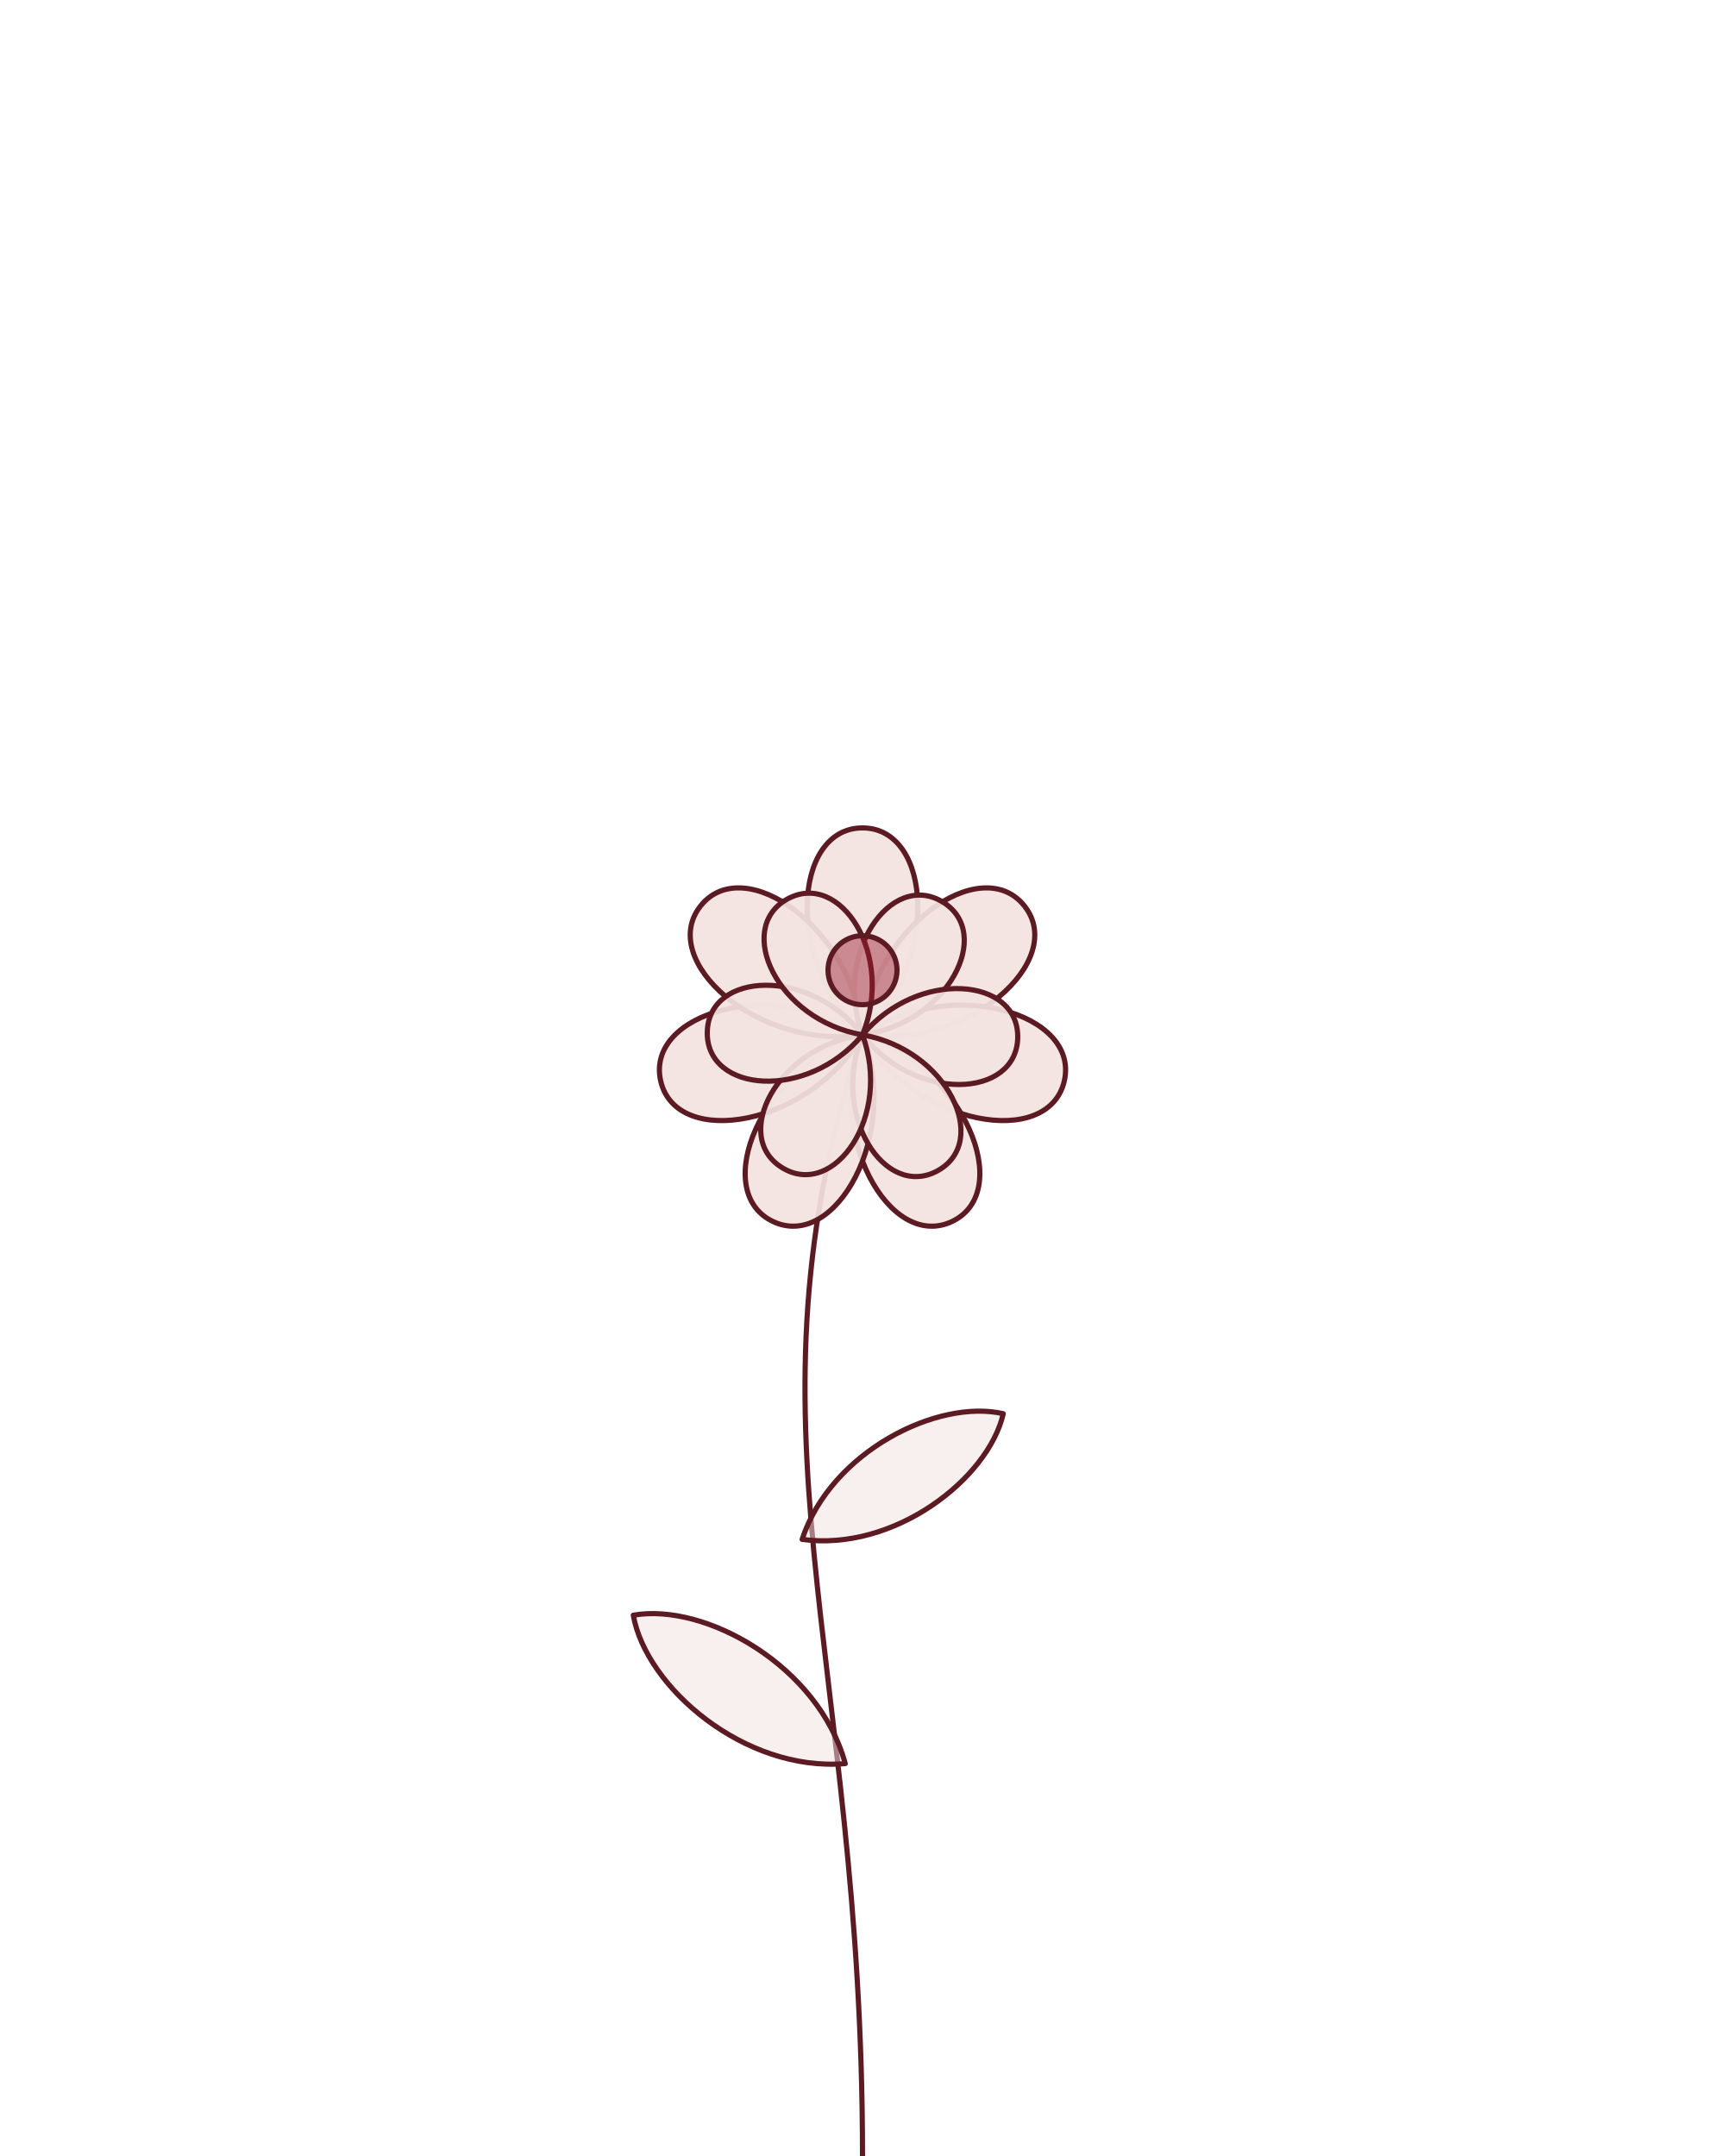
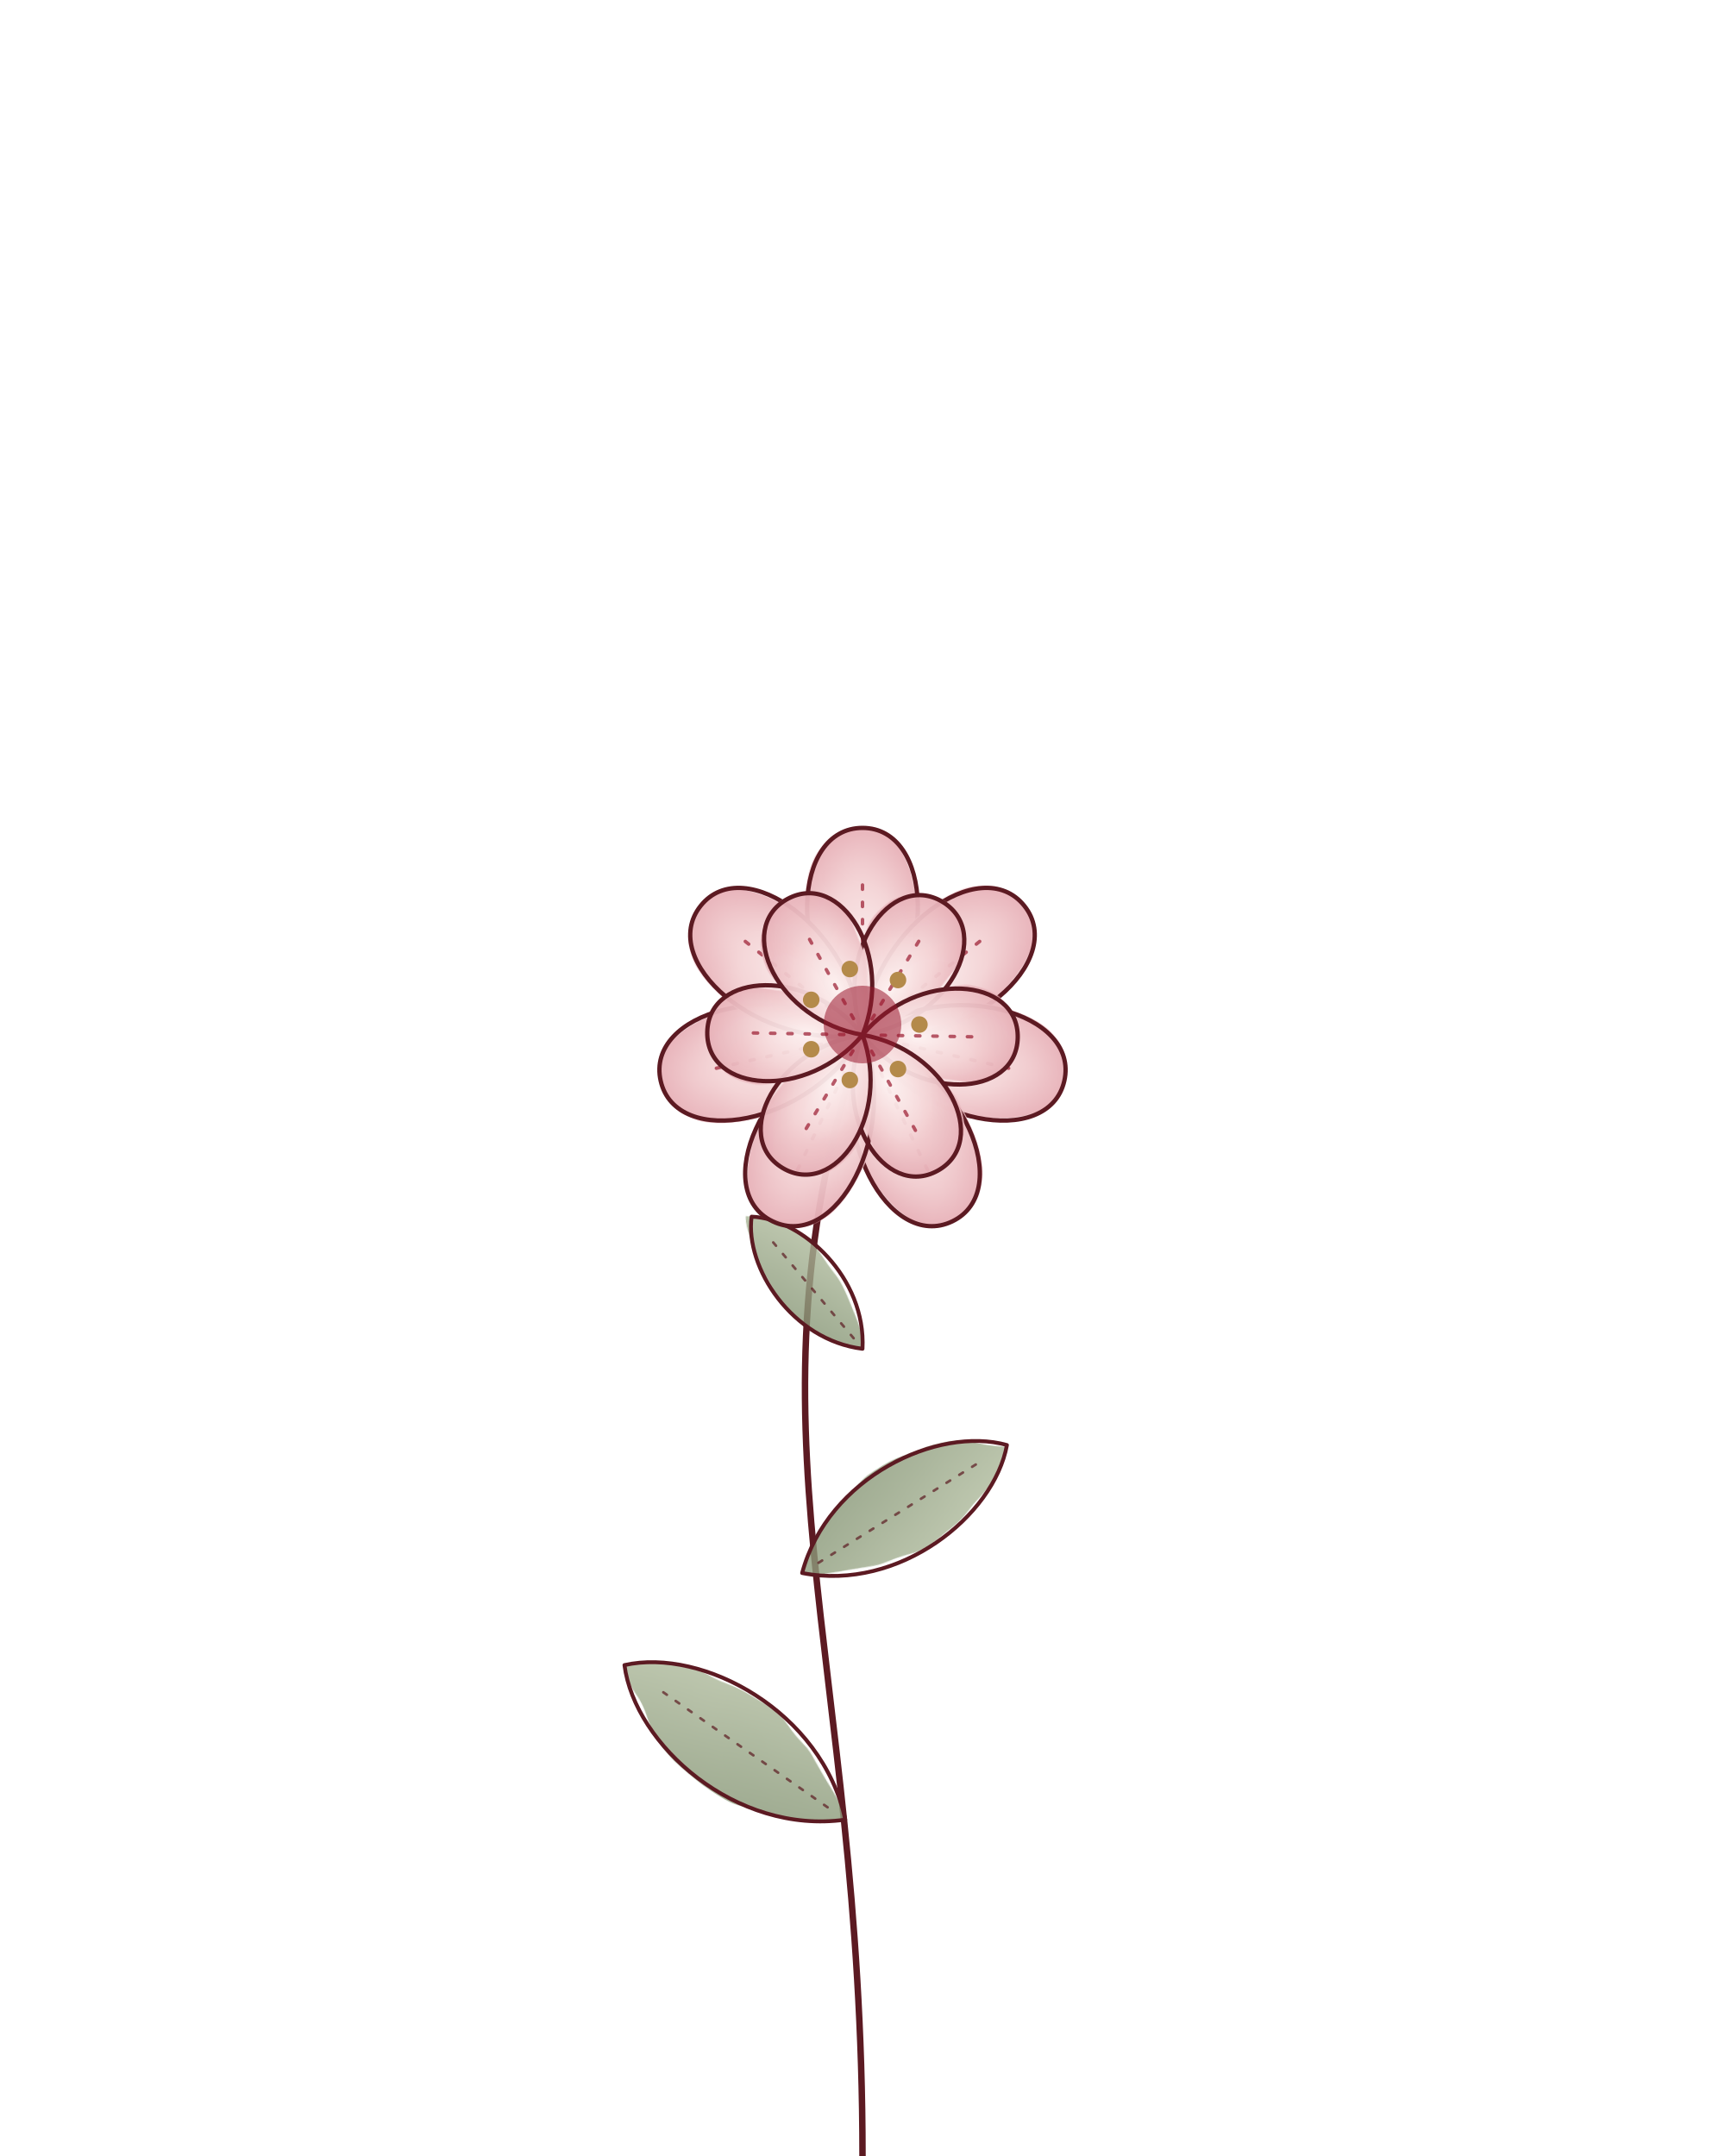
<svg xmlns="http://www.w3.org/2000/svg" viewBox="0 0 800 1000" fill="none" stroke="#5C1A22" stroke-width="2.4" stroke-linecap="round" stroke-linejoin="round">
-   <path d="M400 1000 C 400 766, 340 662, 400 480" />
-   <path transform="translate(392 818) rotate(-55)" d="M0 0 C -30 -36, -24 -96, 0 -120 C 24 -96, 30 -36, 0 0 Z" fill="#F3E3E1" fill-opacity=".5" />
-   <path transform="translate(372 714) rotate(58)" d="M0 0 C -27.5 -33, -22 -88, 0 -110 C 22 -88, 27.5 -33, 0 0 Z" fill="#F3E3E1" fill-opacity=".5" />
-   <path transform="translate(400 480) rotate(0)" d="M0 0 C -36 -33.6, -32.4 -96, 0 -96 C 32.4 -96, 36 -33.6, 0 0 Z" fill="#F3E3E1" fill-opacity="0.92" />
-   <path transform="translate(400 480) rotate(51.42857)" d="M0 0 C -36 -33.6, -32.4 -96, 0 -96 C 32.4 -96, 36 -33.6, 0 0 Z" fill="#F3E3E1" fill-opacity="0.92" />
-   <path transform="translate(400 480) rotate(102.8571)" d="M0 0 C -36 -33.6, -32.4 -96, 0 -96 C 32.4 -96, 36 -33.6, 0 0 Z" fill="#F3E3E1" fill-opacity="0.92" />
-   <path transform="translate(400 480) rotate(154.2857)" d="M0 0 C -36 -33.6, -32.4 -96, 0 -96 C 32.4 -96, 36 -33.6, 0 0 Z" fill="#F3E3E1" fill-opacity="0.92" />
-   <path transform="translate(400 480) rotate(205.7143)" d="M0 0 C -36 -33.6, -32.4 -96, 0 -96 C 32.4 -96, 36 -33.6, 0 0 Z" fill="#F3E3E1" fill-opacity="0.92" />
-   <path transform="translate(400 480) rotate(257.1429)" d="M0 0 C -36 -33.6, -32.4 -96, 0 -96 C 32.4 -96, 36 -33.6, 0 0 Z" fill="#F3E3E1" fill-opacity="0.92" />
-   <path transform="translate(400 480) rotate(308.5714)" d="M0 0 C -36 -33.6, -32.4 -96, 0 -96 C 32.4 -96, 36 -33.6, 0 0 Z" fill="#F3E3E1" fill-opacity="0.92" />
-   <path transform="translate(400 480) rotate(31)" d="M0 0 C -31.2 -25.2, -28.08 -72, 0 -72 C 28.08 -72, 31.2 -25.2, 0 0 Z" fill="#F3E3E1" fill-opacity="0.92" />
-   <path transform="translate(400 480) rotate(91)" d="M0 0 C -31.2 -25.2, -28.08 -72, 0 -72 C 28.08 -72, 31.2 -25.2, 0 0 Z" fill="#F3E3E1" fill-opacity="0.92" />
-   <path transform="translate(400 480) rotate(151)" d="M0 0 C -31.2 -25.2, -28.08 -72, 0 -72 C 28.08 -72, 31.2 -25.2, 0 0 Z" fill="#F3E3E1" fill-opacity="0.92" />
-   <path transform="translate(400 480) rotate(211)" d="M0 0 C -31.2 -25.2, -28.08 -72, 0 -72 C 28.08 -72, 31.2 -25.2, 0 0 Z" fill="#F3E3E1" fill-opacity="0.92" />
-   <path transform="translate(400 480) rotate(271)" d="M0 0 C -31.2 -25.2, -28.08 -72, 0 -72 C 28.08 -72, 31.2 -25.2, 0 0 Z" fill="#F3E3E1" fill-opacity="0.92" />
-   <path transform="translate(400 480) rotate(331)" d="M0 0 C -31.2 -25.2, -28.08 -72, 0 -72 C 28.08 -72, 31.2 -25.2, 0 0 Z" fill="#F3E3E1" fill-opacity="0.92" />
-   <circle cx="400" cy="450" r="16" fill="#9B1B30" fill-opacity=".45" />
+   <defs>
+     <radialGradient id="gb" cx="50%" cy="65%" r="70%">
+       <stop offset="0" stop-color="#fdf3f2" />
+       <stop offset=".55" stop-color="#f3d2d4" />
+       <stop offset="1" stop-color="#e5aab2" />
+     </radialGradient>
+     <radialGradient id="gc" cx="50%" cy="65%" r="70%">
+       <stop offset="0" stop-color="#e58a9a" />
+       <stop offset=".55" stop-color="#c4415a" />
+       <stop offset="1" stop-color="#9b1b30" />
+     </radialGradient>
+     <radialGradient id="gg" cx="50%" cy="65%" r="70%">
+       <stop offset="0" stop-color="#f6e7c8" />
+       <stop offset="1" stop-color="#dcb878" />
+     </radialGradient>
+     <linearGradient id="gl" x1="0" y1="1" x2="1" y2="0">
+       <stop offset="0" stop-color="#7f8f6e" />
+       <stop offset="1" stop-color="#b5c0a2" />
+     </linearGradient>
+     <linearGradient id="gp" x1="0" y1="0" x2="1" y2="1">
+       <stop offset="0" stop-color="#f1e6d2" />
+       <stop offset="1" stop-color="#dcc9a6" />
+     </linearGradient>
+     <filter id="wc" x="-15%" y="-15%" width="130%" height="130%">
+       <feTurbulence type="fractalNoise" baseFrequency=".03" numOctaves="2" seed="4" result="n" />
+       <feDisplacementMap in="SourceGraphic" in2="n" scale="8" />
+     </filter>
+   </defs>
+   <path d="M400 1000 C 400 766, 340 662, 400 480" stroke-width="3" />
+   <g transform="translate(392 844) rotate(-55)">
+     <path d="M0 0 C -35 -37.5, -27.5 -100, 0 -125 C 27.5 -100, 35 -37.5, 0 0 Z" fill="url(#gl)" fill-opacity=".8" stroke="none" filter="url(#wc)" />
+     <path d="M0 0 C -35 -37.5, -27.5 -100, 0 -125 C 27.5 -100, 35 -37.5, 0 0 Z" stroke-width="1.8" />
+     <path d="M0 -10 L0 -106.25" stroke-width="1.2" stroke-dasharray="2 5" stroke-opacity=".7" />
+   </g>
+   <g transform="translate(372 729.6) rotate(58)">
+     <path d="M0 0 C -31.36 -33.6, -24.64 -89.6, 0 -112 C 24.64 -89.6, 31.36 -33.6, 0 0 Z" fill="url(#gl)" fill-opacity=".8" stroke="none" filter="url(#wc)" />
+     <path d="M0 0 C -31.36 -33.6, -24.64 -89.6, 0 -112 C 24.64 -89.6, 31.36 -33.6, 0 0 Z" stroke-width="1.8" />
+     <path d="M0 -8.96 L0 -95.2" stroke-width="1.2" stroke-dasharray="2 5" stroke-opacity=".7" />
+   </g>
+   <g transform="translate(400 625.6) rotate(-40)">
+     <path d="M0 0 C -22.4 -24, -17.6 -64, 0 -80 C 17.6 -64, 22.4 -24, 0 0 Z" fill="url(#gl)" fill-opacity=".8" stroke="none" filter="url(#wc)" />
+     <path d="M0 0 C -22.4 -24, -17.6 -64, 0 -80 C 17.6 -64, 22.4 -24, 0 0 Z" stroke-width="1.8" />
+     <path d="M0 -6.4 L0 -68" stroke-width="1.2" stroke-dasharray="2 5" stroke-opacity=".7" />
+   </g>
+   <g transform="translate(400 480) rotate(0)">
+     <path d="M0 0 C -36 -33.6, -32.4 -96, 0 -96 C 32.4 -96, 36 -33.6, 0 0 Z" fill="url(#gb)" fill-opacity="0.95" stroke="none" filter="url(#wc)" />
+     <path d="M0 0 C -36 -33.6, -32.4 -96, 0 -96 C 32.4 -96, 36 -33.6, 0 0 Z" stroke-width="2" />
+     <path d="M0 -11.52 L0 -74.88" stroke="#9B1B30" stroke-opacity=".7" stroke-width="1.6" stroke-dasharray="2 6" />
+   </g>
+   <g transform="translate(400 480) rotate(51.42857)">
+     <path d="M0 0 C -36 -33.6, -32.4 -96, 0 -96 C 32.4 -96, 36 -33.6, 0 0 Z" fill="url(#gb)" fill-opacity="0.95" stroke="none" filter="url(#wc)" />
+     <path d="M0 0 C -36 -33.6, -32.4 -96, 0 -96 C 32.4 -96, 36 -33.6, 0 0 Z" stroke-width="2" />
+     <path d="M0 -11.52 L0 -74.88" stroke="#9B1B30" stroke-opacity=".7" stroke-width="1.6" stroke-dasharray="2 6" />
+   </g>
+   <g transform="translate(400 480) rotate(102.8571)">
+     <path d="M0 0 C -36 -33.6, -32.4 -96, 0 -96 C 32.4 -96, 36 -33.6, 0 0 Z" fill="url(#gb)" fill-opacity="0.95" stroke="none" filter="url(#wc)" />
+     <path d="M0 0 C -36 -33.6, -32.4 -96, 0 -96 C 32.4 -96, 36 -33.6, 0 0 Z" stroke-width="2" />
+     <path d="M0 -11.52 L0 -74.88" stroke="#9B1B30" stroke-opacity=".7" stroke-width="1.6" stroke-dasharray="2 6" />
+   </g>
+   <g transform="translate(400 480) rotate(154.2857)">
+     <path d="M0 0 C -36 -33.6, -32.4 -96, 0 -96 C 32.4 -96, 36 -33.6, 0 0 Z" fill="url(#gb)" fill-opacity="0.95" stroke="none" filter="url(#wc)" />
+     <path d="M0 0 C -36 -33.6, -32.4 -96, 0 -96 C 32.4 -96, 36 -33.6, 0 0 Z" stroke-width="2" />
+     <path d="M0 -11.52 L0 -74.88" stroke="#9B1B30" stroke-opacity=".7" stroke-width="1.6" stroke-dasharray="2 6" />
+   </g>
+   <g transform="translate(400 480) rotate(205.7143)">
+     <path d="M0 0 C -36 -33.6, -32.4 -96, 0 -96 C 32.4 -96, 36 -33.6, 0 0 Z" fill="url(#gb)" fill-opacity="0.95" stroke="none" filter="url(#wc)" />
+     <path d="M0 0 C -36 -33.6, -32.4 -96, 0 -96 C 32.4 -96, 36 -33.6, 0 0 Z" stroke-width="2" />
+     <path d="M0 -11.52 L0 -74.88" stroke="#9B1B30" stroke-opacity=".7" stroke-width="1.6" stroke-dasharray="2 6" />
+   </g>
+   <g transform="translate(400 480) rotate(257.1429)">
+     <path d="M0 0 C -36 -33.6, -32.4 -96, 0 -96 C 32.4 -96, 36 -33.6, 0 0 Z" fill="url(#gb)" fill-opacity="0.95" stroke="none" filter="url(#wc)" />
+     <path d="M0 0 C -36 -33.6, -32.4 -96, 0 -96 C 32.4 -96, 36 -33.6, 0 0 Z" stroke-width="2" />
+     <path d="M0 -11.52 L0 -74.88" stroke="#9B1B30" stroke-opacity=".7" stroke-width="1.6" stroke-dasharray="2 6" />
+   </g>
+   <g transform="translate(400 480) rotate(308.5714)">
+     <path d="M0 0 C -36 -33.6, -32.4 -96, 0 -96 C 32.4 -96, 36 -33.6, 0 0 Z" fill="url(#gb)" fill-opacity="0.95" stroke="none" filter="url(#wc)" />
+     <path d="M0 0 C -36 -33.6, -32.4 -96, 0 -96 C 32.4 -96, 36 -33.6, 0 0 Z" stroke-width="2" />
+     <path d="M0 -11.52 L0 -74.88" stroke="#9B1B30" stroke-opacity=".7" stroke-width="1.6" stroke-dasharray="2 6" />
+   </g>
+   <g transform="translate(400 480) rotate(31)">
+     <path d="M0 0 C -31.2 -25.2, -28.08 -72, 0 -72 C 28.08 -72, 31.2 -25.2, 0 0 Z" fill="url(#gb)" fill-opacity="0.95" stroke="none" filter="url(#wc)" />
+     <path d="M0 0 C -31.2 -25.2, -28.08 -72, 0 -72 C 28.08 -72, 31.2 -25.2, 0 0 Z" stroke-width="2" />
+     <path d="M0 -8.64 L0 -56.16" stroke="#9B1B30" stroke-opacity=".7" stroke-width="1.6" stroke-dasharray="2 6" />
+   </g>
+   <g transform="translate(400 480) rotate(91)">
+     <path d="M0 0 C -31.2 -25.2, -28.08 -72, 0 -72 C 28.08 -72, 31.2 -25.2, 0 0 Z" fill="url(#gb)" fill-opacity="0.95" stroke="none" filter="url(#wc)" />
+     <path d="M0 0 C -31.2 -25.2, -28.08 -72, 0 -72 C 28.08 -72, 31.2 -25.2, 0 0 Z" stroke-width="2" />
+     <path d="M0 -8.64 L0 -56.16" stroke="#9B1B30" stroke-opacity=".7" stroke-width="1.6" stroke-dasharray="2 6" />
+   </g>
+   <g transform="translate(400 480) rotate(151)">
+     <path d="M0 0 C -31.2 -25.2, -28.08 -72, 0 -72 C 28.08 -72, 31.2 -25.2, 0 0 Z" fill="url(#gb)" fill-opacity="0.95" stroke="none" filter="url(#wc)" />
+     <path d="M0 0 C -31.2 -25.2, -28.08 -72, 0 -72 C 28.08 -72, 31.2 -25.2, 0 0 Z" stroke-width="2" />
+     <path d="M0 -8.64 L0 -56.16" stroke="#9B1B30" stroke-opacity=".7" stroke-width="1.6" stroke-dasharray="2 6" />
+   </g>
+   <g transform="translate(400 480) rotate(211)">
+     <path d="M0 0 C -31.2 -25.2, -28.08 -72, 0 -72 C 28.08 -72, 31.2 -25.2, 0 0 Z" fill="url(#gb)" fill-opacity="0.95" stroke="none" filter="url(#wc)" />
+     <path d="M0 0 C -31.2 -25.2, -28.08 -72, 0 -72 C 28.08 -72, 31.2 -25.2, 0 0 Z" stroke-width="2" />
+     <path d="M0 -8.64 L0 -56.16" stroke="#9B1B30" stroke-opacity=".7" stroke-width="1.6" stroke-dasharray="2 6" />
+   </g>
+   <g transform="translate(400 480) rotate(271)">
+     <path d="M0 0 C -31.2 -25.2, -28.08 -72, 0 -72 C 28.08 -72, 31.2 -25.2, 0 0 Z" fill="url(#gb)" fill-opacity="0.95" stroke="none" filter="url(#wc)" />
+     <path d="M0 0 C -31.2 -25.2, -28.08 -72, 0 -72 C 28.08 -72, 31.2 -25.2, 0 0 Z" stroke-width="2" />
+     <path d="M0 -8.64 L0 -56.16" stroke="#9B1B30" stroke-opacity=".7" stroke-width="1.6" stroke-dasharray="2 6" />
+   </g>
+   <g transform="translate(400 480) rotate(331)">
+     <path d="M0 0 C -31.2 -25.2, -28.08 -72, 0 -72 C 28.08 -72, 31.2 -25.2, 0 0 Z" fill="url(#gb)" fill-opacity="0.95" stroke="none" filter="url(#wc)" />
+     <path d="M0 0 C -31.2 -25.2, -28.08 -72, 0 -72 C 28.08 -72, 31.2 -25.2, 0 0 Z" stroke-width="2" />
+     <path d="M0 -8.64 L0 -56.16" stroke="#9B1B30" stroke-opacity=".7" stroke-width="1.6" stroke-dasharray="2 6" />
+   </g>
+   <circle cx="400" cy="475.2" r="18" fill="#9B1B30" fill-opacity=".55" stroke="none" />
+   <circle cx="426.4" cy="475.2" r="3.84" fill="#B48A4A" stroke="none" />
+   <circle cx="416.46" cy="495.84" r="3.84" fill="#B48A4A" stroke="none" />
+   <circle cx="394.125" cy="500.938" r="3.84" fill="#B48A4A" stroke="none" />
+   <circle cx="376.214" cy="486.655" r="3.84" fill="#B48A4A" stroke="none" />
+   <circle cx="376.214" cy="463.745" r="3.84" fill="#B48A4A" stroke="none" />
+   <circle cx="394.125" cy="449.462" r="3.84" fill="#B48A4A" stroke="none" />
+   <circle cx="416.46" cy="454.56" r="3.84" fill="#B48A4A" stroke="none" />
</svg>
